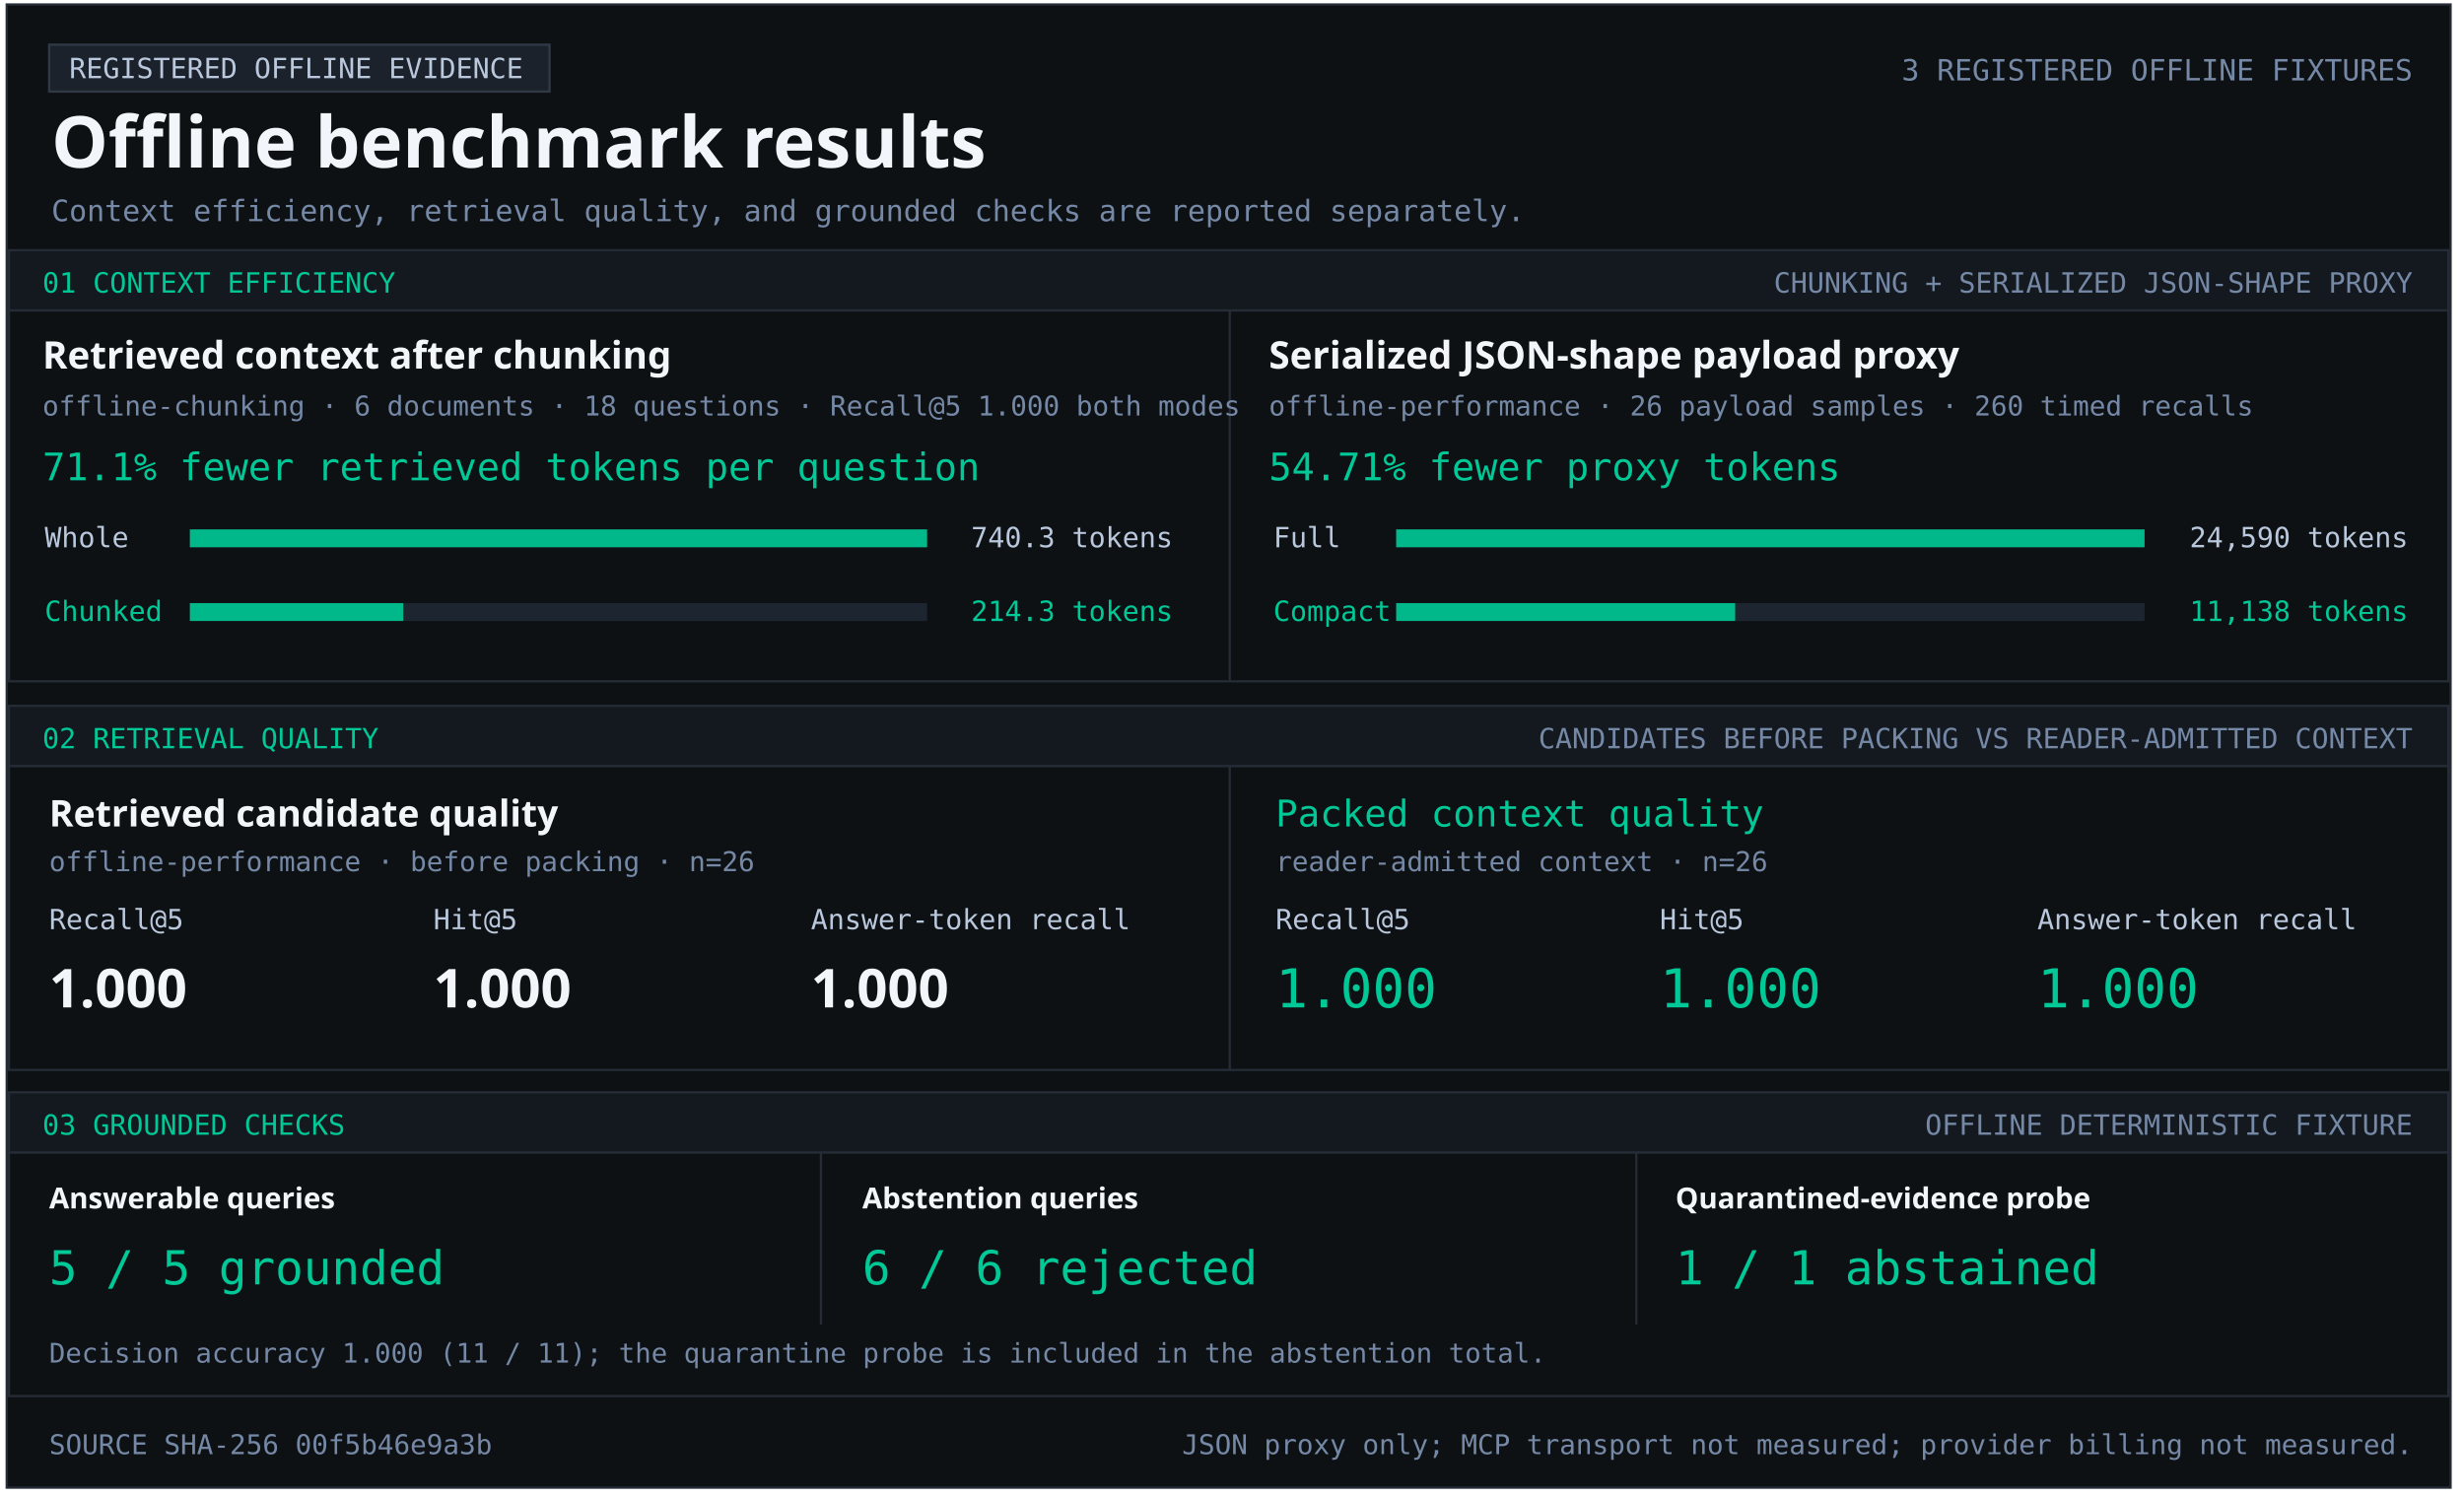
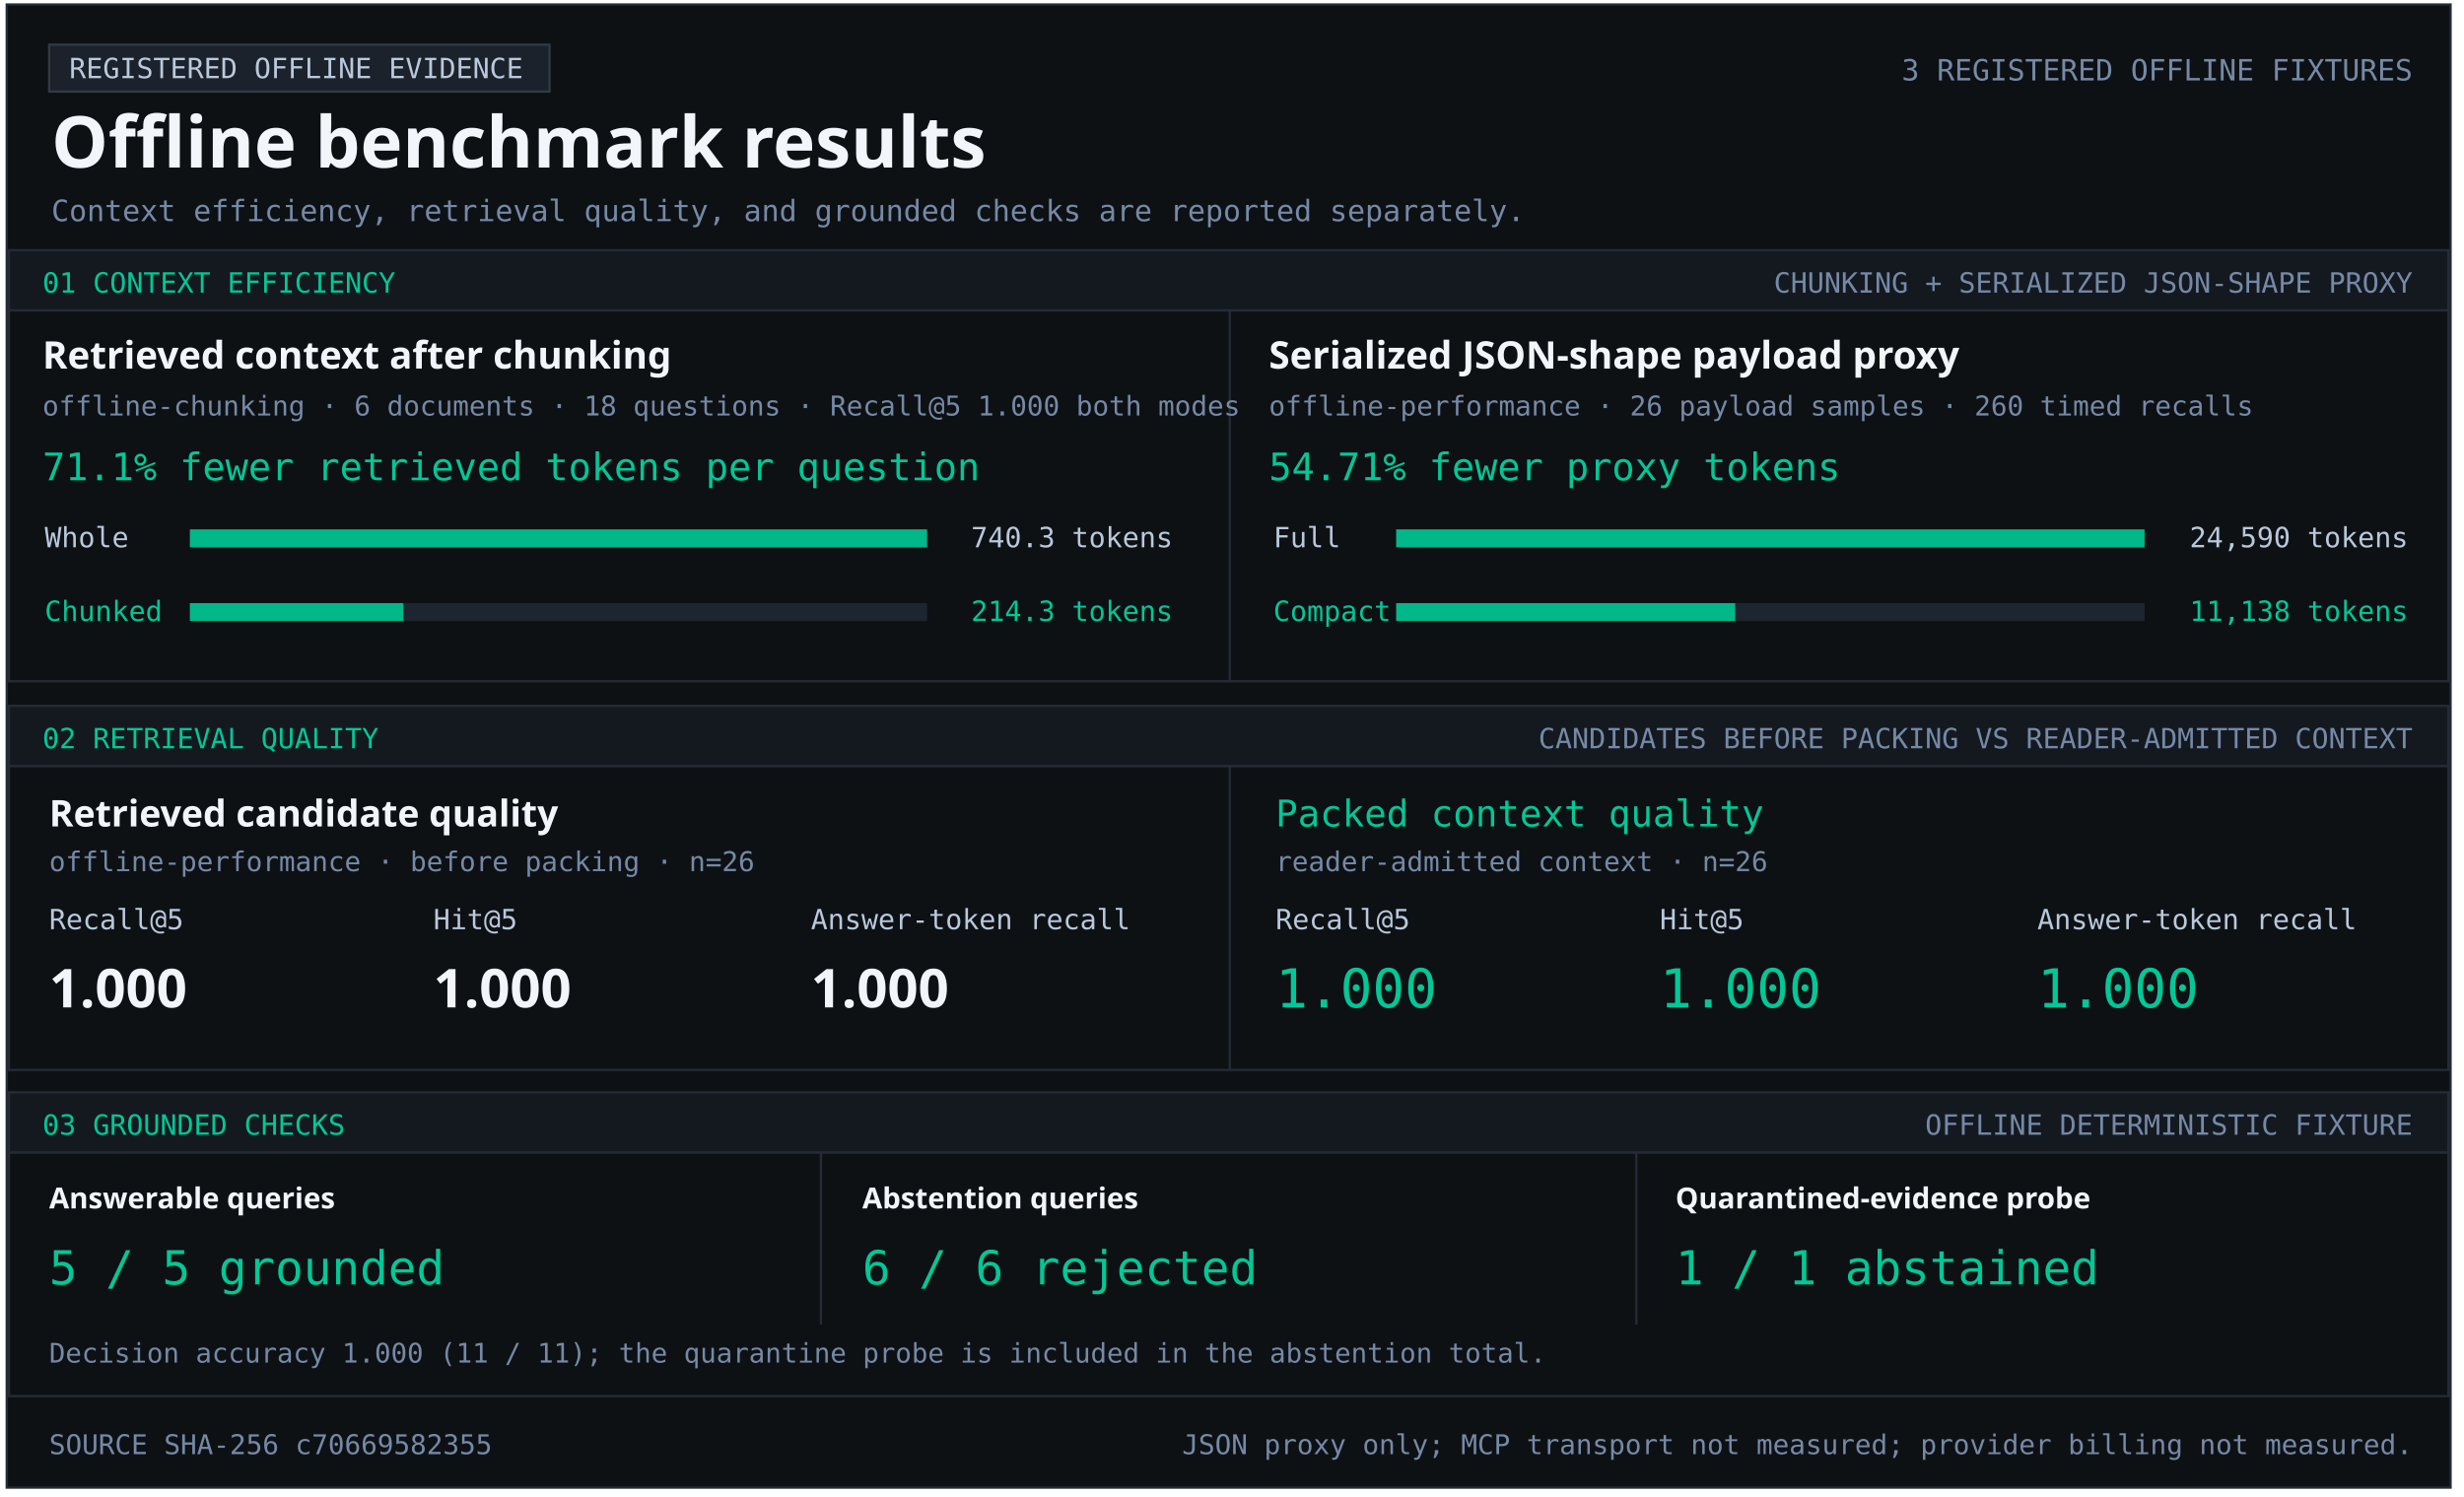
<svg xmlns="http://www.w3.org/2000/svg" width="1103" height="670" viewBox="0 0 1103 670" role="img" aria-labelledby="title desc">
  <style>text{font-family:Consolas,monospace;fill:#b9c8dc} .heading{font-family:Segoe UI,sans-serif;font-weight:700;fill:#f2f5f9} .green{fill:#00c896}.muted{fill:#7589a7}</style>
  <rect x="3" y="2" width="1094" height="664" fill="#0e1114" stroke="#252c36" />
  <rect x="22" y="20" width="224" height="21" fill="#1c222b" stroke="#303a47" />
  <text x="31" y="35" font-size="12.5" text-anchor="start">REGISTERED OFFLINE EVIDENCE</text>
  <text x="23" y="75" font-size="32" class="heading" text-anchor="start">Offline benchmark results</text>
  <text x="1080" y="36" font-size="13.1" class="muted" text-anchor="end">3 REGISTERED OFFLINE FIXTURES</text>
  <text x="23" y="99" font-size="13.2" class="muted" text-anchor="start">Context efficiency, retrieval quality, and grounded checks are reported separately.</text>
  <rect x="4" y="112" width="1092" height="27" fill="#141920" stroke="#252c36" />
  <text x="19" y="131" font-size="12.5" class="green" text-anchor="start">01  CONTEXT EFFICIENCY</text>
  <text x="1080" y="131" font-size="12.5" class="muted" text-anchor="end">CHUNKING + SERIALIZED JSON-SHAPE PROXY</text>
  <rect x="4" y="139" width="1092" height="166" fill="#0e1114" stroke="#252c36" />
  <rect x="550" y="139" width="1" height="166" fill="#252c36" />
  <text x="19" y="165" font-size="17" class="heading" text-anchor="start">Retrieved context after chunking</text>
  <text x="19" y="186" font-size="12.2" class="muted" text-anchor="start">offline-chunking · 6 documents · 18 questions · Recall@5 1.000 both modes</text>
  <text x="19" y="215" font-size="17" class="green" text-anchor="start">71.1% fewer retrieved tokens per question</text>
  <text x="20" y="245" font-size="12.5" text-anchor="start">Whole</text>
  <rect x="85" y="237" width="330" height="8" fill="#1d2530" />
  <rect x="85" y="237" width="330.00" height="8" fill="#00b889" />
  <text x="525" y="245" font-size="12.5" text-anchor="end">740.3 tokens</text>
  <text x="20" y="278" font-size="12.5" class="green" text-anchor="start">Chunked</text>
  <rect x="85" y="270" width="330" height="8" fill="#1d2530" />
  <rect x="85" y="270" width="95.53" height="8" fill="#00b889" />
  <text x="525" y="278" font-size="12.5" class="green" text-anchor="end">214.3 tokens</text>
  <text x="568" y="165" font-size="17" class="heading" text-anchor="start">Serialized JSON-shape payload proxy</text>
  <text x="568" y="186" font-size="12.2" class="muted" text-anchor="start">offline-performance · 26 payload samples · 260 timed recalls</text>
  <text x="568" y="215" font-size="17" class="green" text-anchor="start">54.71% fewer proxy tokens</text>
  <text x="570" y="245" font-size="12.5" text-anchor="start">Full</text>
  <rect x="625" y="237" width="335" height="8" fill="#1d2530" />
  <rect x="625" y="237" width="335.00" height="8" fill="#00b889" />
  <text x="1078" y="245" font-size="12.5" text-anchor="end">24,590 tokens</text>
  <text x="570" y="278" font-size="12.5" class="green" text-anchor="start">Compact</text>
  <rect x="625" y="270" width="335" height="8" fill="#1d2530" />
  <rect x="625" y="270" width="151.74" height="8" fill="#00b889" />
  <text x="1078" y="278" font-size="12.5" class="green" text-anchor="end">11,138 tokens</text>
  <rect x="4" y="316" width="1092" height="27" fill="#141920" stroke="#252c36" />
  <text x="19" y="335" font-size="12.5" class="green" text-anchor="start">02  RETRIEVAL QUALITY</text>
  <text x="1080" y="335" font-size="12.5" class="muted" text-anchor="end">CANDIDATES BEFORE PACKING VS READER-ADMITTED CONTEXT</text>
  <rect x="4" y="343" width="1092" height="136" fill="#0e1114" stroke="#252c36" />
  <rect x="550" y="343" width="1" height="136" fill="#252c36" />
  <text x="22" y="370" font-size="16.5" class="heading" text-anchor="start">Retrieved candidate quality</text>
  <text x="22" y="390" font-size="12.2" class="muted" text-anchor="start">offline-performance · before packing · n=26</text>
  <text x="22" y="416" font-size="12.5" text-anchor="start">Recall@5</text>
  <text x="194" y="416" font-size="12.5" text-anchor="start">Hit@5</text>
  <text x="363" y="416" font-size="12.5" text-anchor="start">Answer-token recall</text>
  <text x="22" y="451" font-size="24" class="heading" text-anchor="start">1.000</text>
  <text x="194" y="451" font-size="24" class="heading" text-anchor="start">1.000</text>
  <text x="363" y="451" font-size="24" class="heading" text-anchor="start">1.000</text>
  <text x="571" y="370" font-size="16.5" class="green" text-anchor="start">Packed context quality</text>
  <text x="571" y="390" font-size="12.2" class="muted" text-anchor="start">reader-admitted context · n=26</text>
  <text x="571" y="416" font-size="12.5" text-anchor="start">Recall@5</text>
  <text x="743" y="416" font-size="12.5" text-anchor="start">Hit@5</text>
  <text x="912" y="416" font-size="12.5" text-anchor="start">Answer-token recall</text>
  <text x="571" y="451" font-size="24" class="green" text-anchor="start">1.000</text>
  <text x="743" y="451" font-size="24" class="green" text-anchor="start">1.000</text>
  <text x="912" y="451" font-size="24" class="green" text-anchor="start">1.000</text>
  <rect x="4" y="489" width="1092" height="27" fill="#141920" stroke="#252c36" />
  <text x="19" y="508" font-size="12.5" class="green" text-anchor="start">03  GROUNDED CHECKS</text>
  <text x="1080" y="508" font-size="12.5" class="muted" text-anchor="end">OFFLINE DETERMINISTIC FIXTURE</text>
  <rect x="4" y="516" width="1092" height="109" fill="#0e1114" stroke="#252c36" />
  <rect x="367" y="516" width="1" height="77" fill="#252c36" />
  <rect x="732" y="516" width="1" height="77" fill="#252c36" />
  <text x="22" y="541" font-size="13" class="heading" text-anchor="start">Answerable queries</text>
  <text x="22" y="575" font-size="21" class="green" text-anchor="start">5 / 5 grounded</text>
  <text x="386" y="541" font-size="13" class="heading" text-anchor="start">Abstention queries</text>
  <text x="386" y="575" font-size="21" class="green" text-anchor="start">6 / 6 rejected</text>
  <text x="750" y="541" font-size="13" class="heading" text-anchor="start">Quarantined-evidence probe</text>
  <text x="750" y="575" font-size="21" class="green" text-anchor="start">1 / 1 abstained</text>
  <text x="22" y="610" font-size="12.1" class="muted" text-anchor="start">Decision accuracy 1.000 (11 / 11); the quarantine probe is included in the abstention total.</text>
-   <text x="22" y="651" font-size="12.2" class="muted" text-anchor="start">SOURCE SHA-256  00f5b46e9a3b</text>
+   <text x="22" y="651" font-size="12.2" class="muted" text-anchor="start">SOURCE SHA-256  c70669582355</text>
  <text x="1080" y="651" font-size="12.2" class="muted" text-anchor="end">JSON proxy only; MCP transport not measured; provider billing not measured.</text>
</svg>
